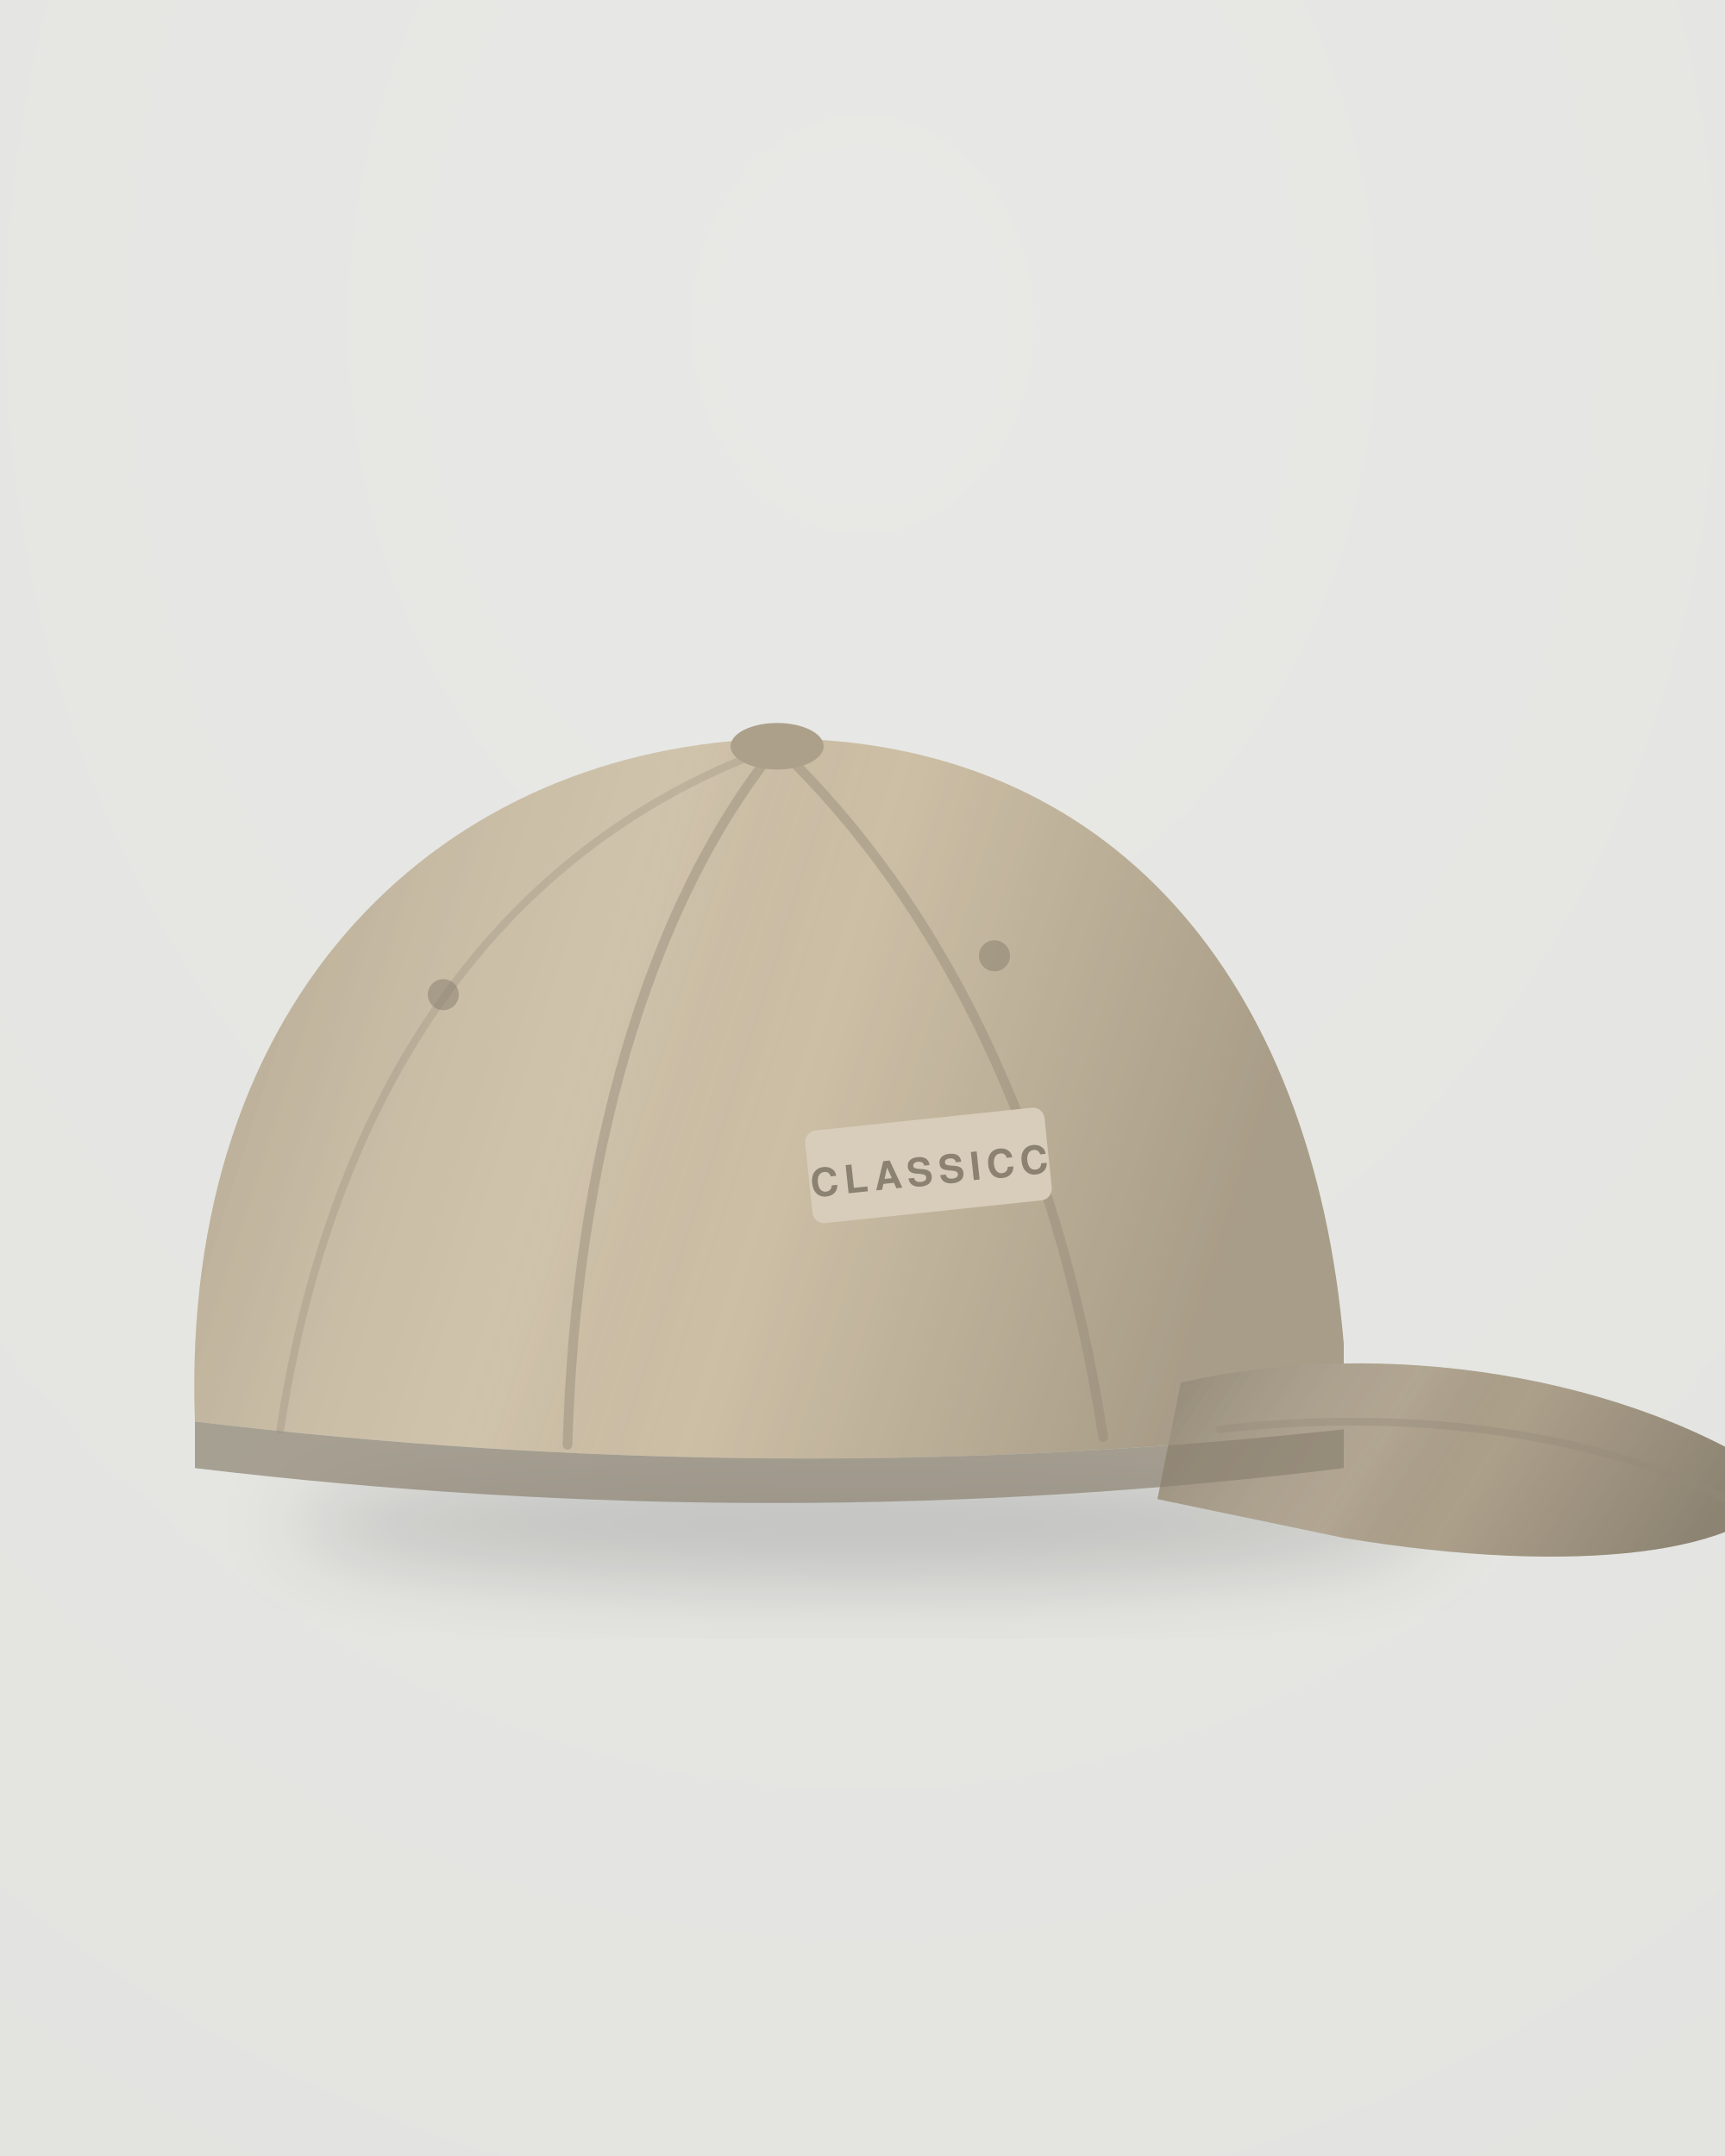
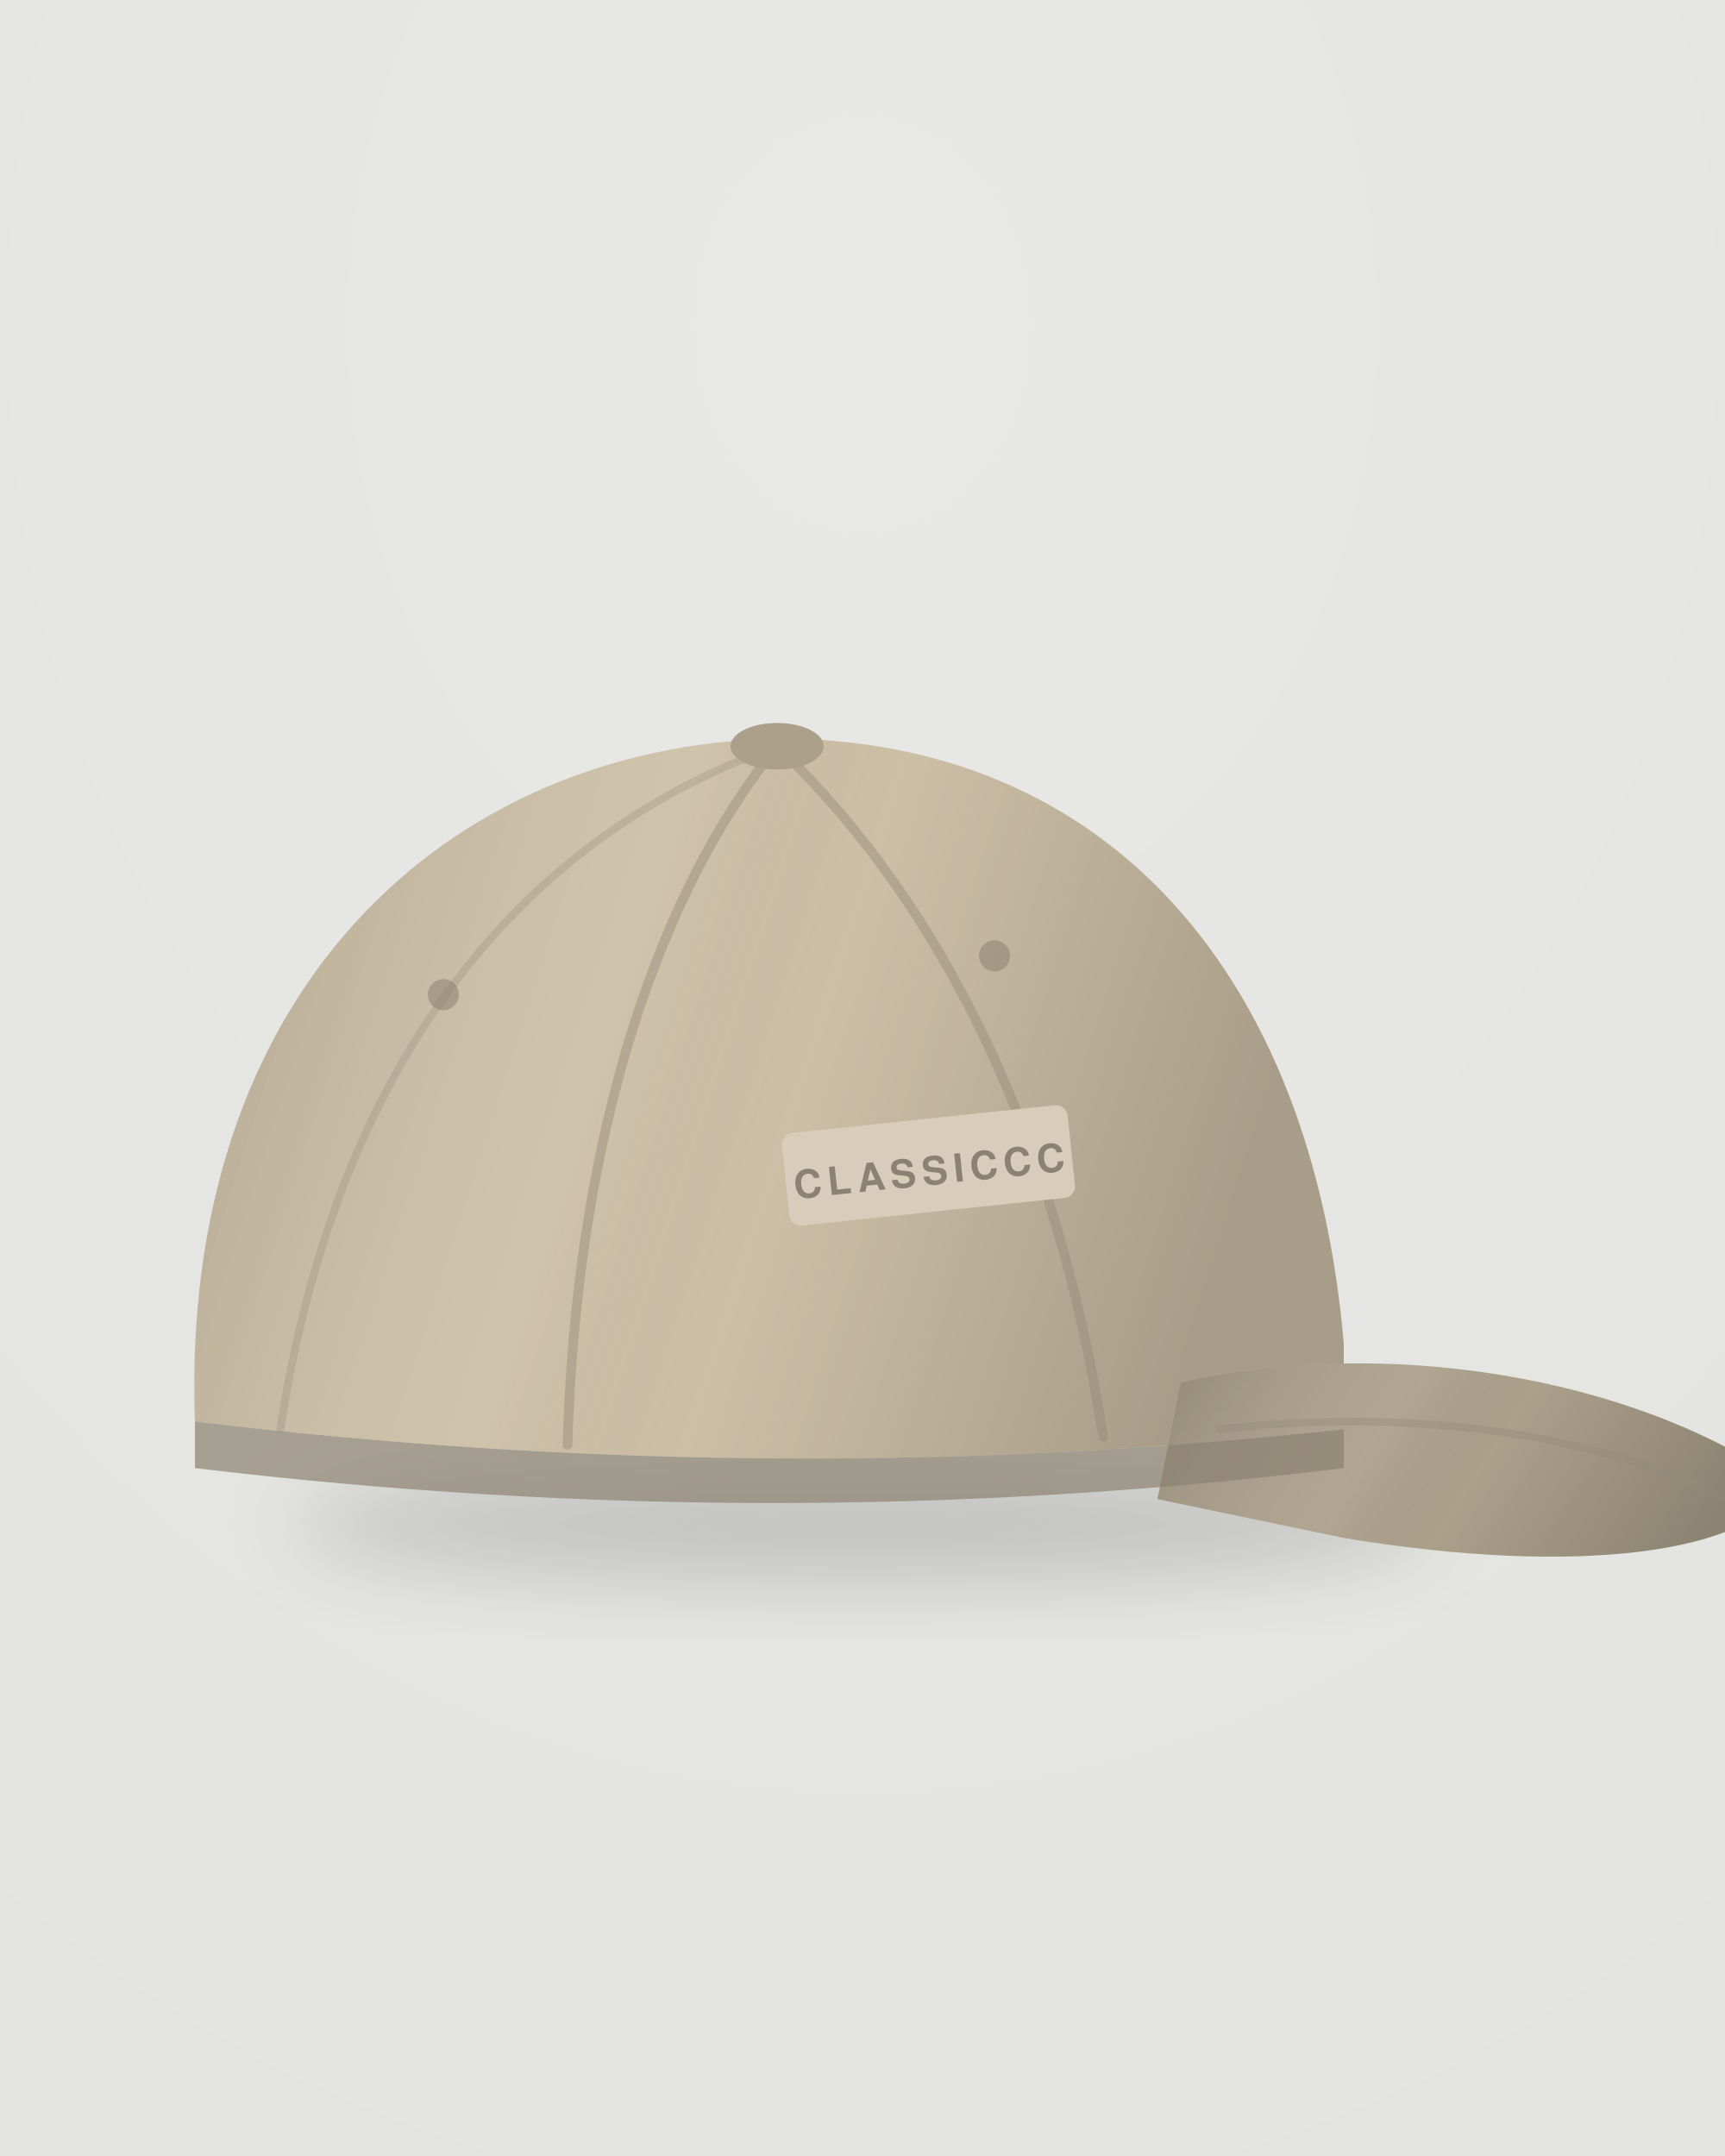
<svg xmlns="http://www.w3.org/2000/svg" viewBox="0 0 600 750" preserveAspectRatio="xMidYMid slice">
  <defs>
    <radialGradient id="bg" cx="50%" cy="38%" r="80%">
      <stop offset="0" stop-color="#e8e9e6" />
      <stop offset="1" stop-color="#DCDDD8" />
    </radialGradient>
    <linearGradient id="sh" x1="0" x2="1" y1="0" y2="0.2">
      <stop offset="0" stop-color="#000" stop-opacity=".16" />
      <stop offset=".42" stop-color="#fff" stop-opacity=".06" />
      <stop offset=".6" stop-color="#000" stop-opacity="0" />
      <stop offset="1" stop-color="#000" stop-opacity=".18" />
    </linearGradient>
    <filter id="blur" x="-50%" y="-50%" width="200%" height="200%">
      <feGaussianBlur stdDeviation="14" />
    </filter>
  </defs>
  <rect x="-600" y="-750" width="1800" height="2250" fill="url(#bg)" />
  <ellipse cx="300" cy="530" rx="200" ry="20" fill="#000" opacity=".16" filter="url(#blur)" />
  <g>
    <g transform="translate(300 400) scale(1.35) translate(-322 -380)">
      <path d="M150 450 C146 340 214 276 300 274 C386 274 438 336 446 430 L446 452 Q300 468 150 450 Z" fill="#CDBFA6" />
      <path d="M150 450 C146 340 214 276 300 274 C386 274 438 336 446 430 L446 452 Q300 468 150 450 Z" fill="url(#sh)" />
      <path d="M300 276 C266 318 248 384 246 456" fill="none" stroke="#948a78" stroke-width="2.5" stroke-linecap="round" stroke-linejoin="round" opacity="0.45" />
      <path d="M300 276 C342 316 372 376 384 454" fill="none" stroke="#948a78" stroke-width="2.5" stroke-linecap="round" stroke-linejoin="round" opacity="0.45" />
      <path d="M300 276 C232 300 186 360 172 452" fill="none" stroke="#948a78" stroke-width="2" stroke-linecap="round" stroke-linejoin="round" opacity="0.3" />
      <ellipse cx="300" cy="276" rx="12" ry="6" fill="#aca08b" />
      <circle cx="214" cy="340" r="4" fill="#8b8271" opacity=".55" />
      <circle cx="356" cy="330" r="4" fill="#8b8271" opacity=".55" />
-       <rect x="308" y="372" width="62" height="24" rx="3" fill="#d8cdba" transform="rotate(-6 339 384)" />
-       <text x="339" y="389" text-anchor="middle" transform="rotate(-6 339 384)" font-family="Helvetica, Arial, sans-serif" font-size="10" font-weight="700" letter-spacing="1.5" fill="#8b8271">CLASSICC</text>
+       <rect x="302" y="372" width="74" height="24" rx="3" fill="#d8cdba" transform="rotate(-6 339 384)" />
+       <text x="339" y="389" text-anchor="middle" transform="rotate(-6 339 384)" font-family="Helvetica, Arial, sans-serif" font-size="10" font-weight="700" letter-spacing="1.5" fill="#8b8271">CLASSICCC</text>
      <path d="M404 440 C456 428 520 438 560 466 C552 484 506 490 446 480 L398 470 Z" fill="#aca08b" />
      <path d="M404 440 C456 428 520 438 560 466 C552 484 506 490 446 480 L398 470 Z" fill="url(#sh)" />
      <path d="M414 452 C466 446 516 454 548 472" fill="none" stroke="#948a78" stroke-width="2" stroke-linecap="round" stroke-linejoin="round" opacity="0.4" />
      <path d="M150 450 Q300 468 446 452 L446 462 Q300 480 150 462 Z" fill="#8b8271" opacity=".7" />
    </g>
  </g>
</svg>
